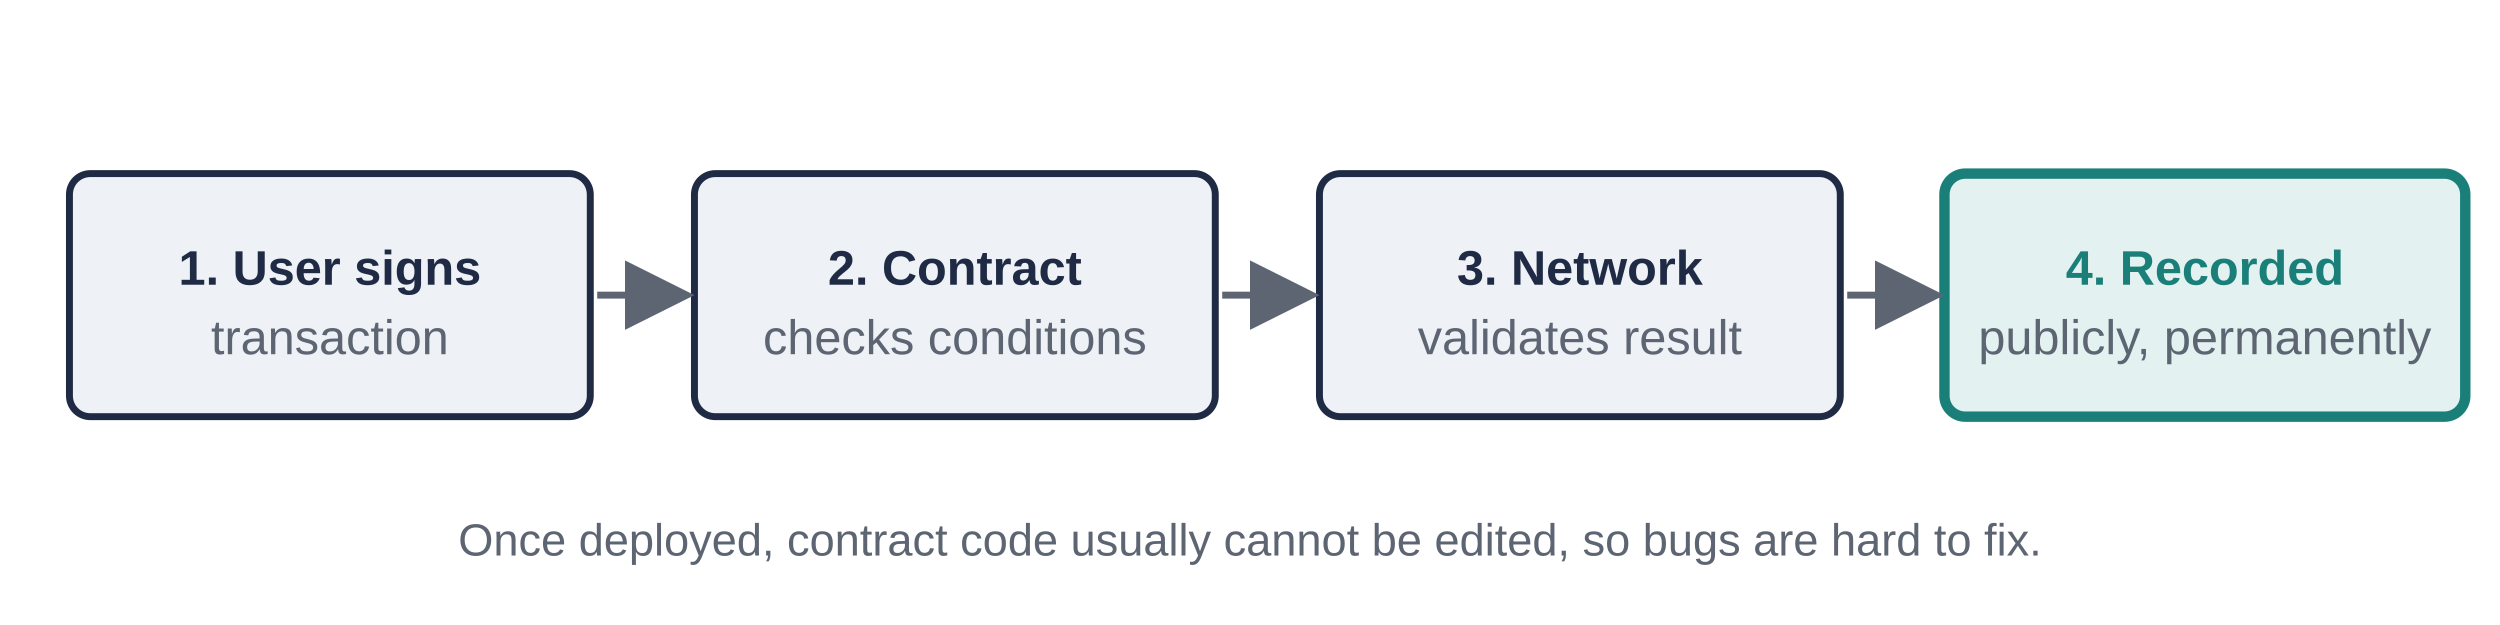
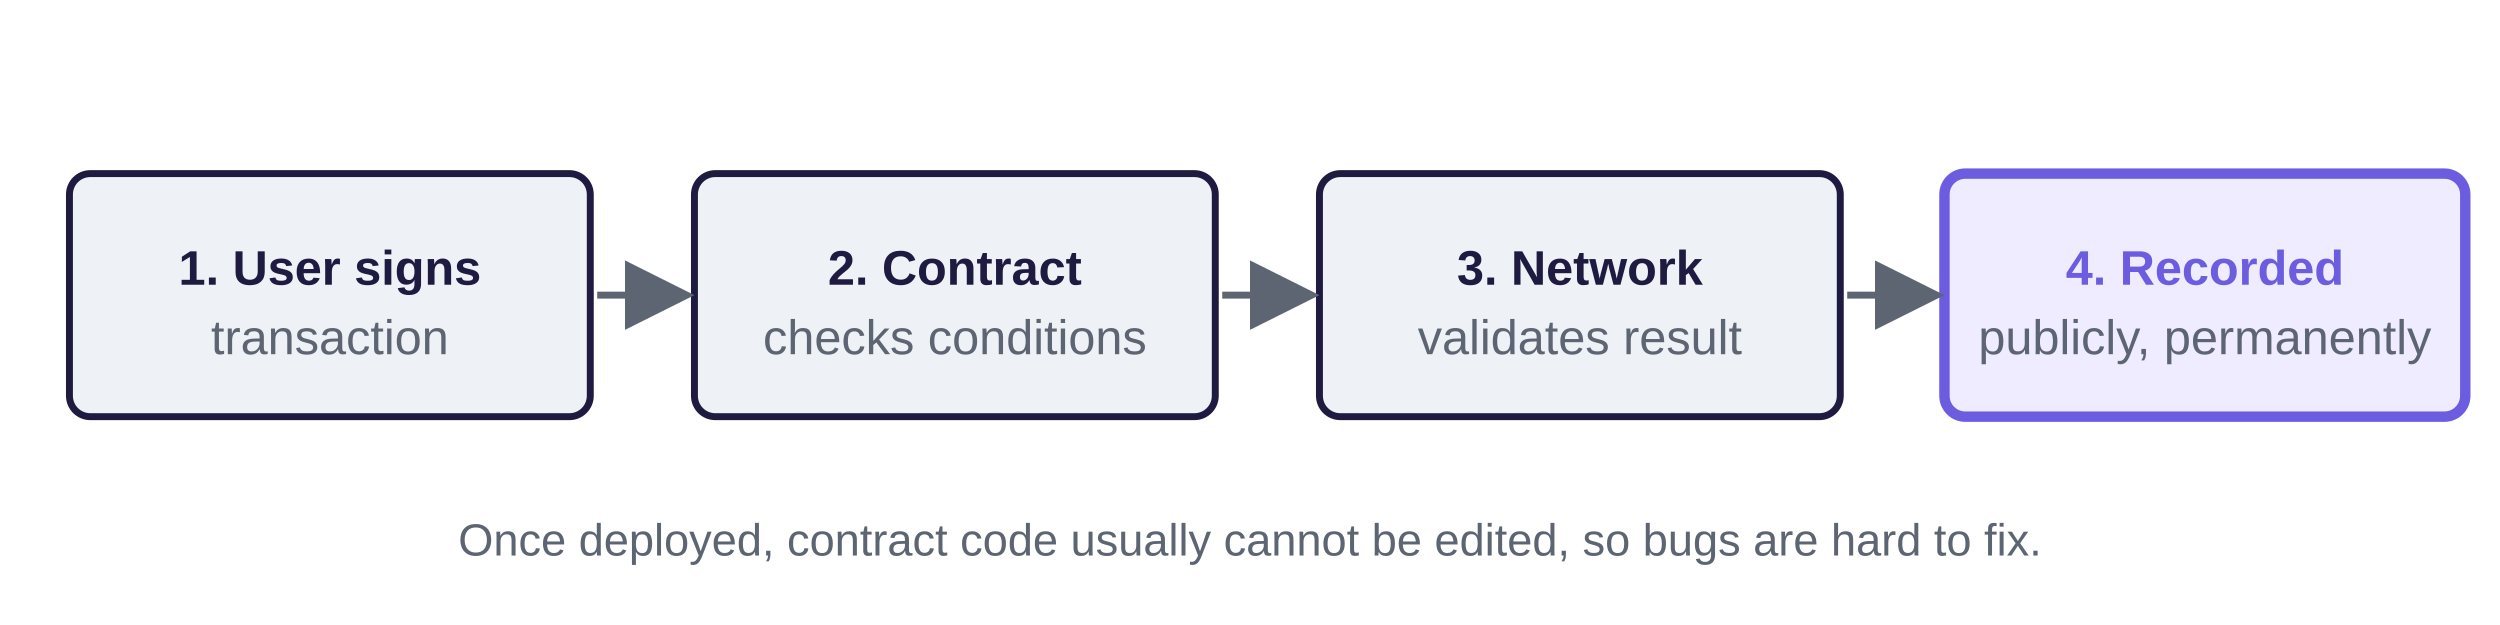
<svg xmlns="http://www.w3.org/2000/svg" viewBox="0 0 720 180" width="720" height="180" font-family="Arial, sans-serif">
  <rect width="720" height="180" fill="#ffffff" />
  <defs>
    <marker id="m" markerWidth="10" markerHeight="10" refX="8" refY="5" orient="auto">
      <path d="M0,0 L10,5 L0,10 z" fill="#5d6573" />
    </marker>
  </defs>
  <g text-anchor="middle" font-size="14">
-     <rect x="20" y="50" width="150" height="70" rx="6" fill="#eef1f6" stroke="#1f2a44" stroke-width="2" />
-     <text x="95" y="82" font-weight="bold" fill="#1f2a44">1. User signs</text>
+     <rect x="20" y="50" width="150" height="70" rx="6" fill="#eef1f6" stroke="#1e1a40" stroke-width="2" />
+     <text x="95" y="82" font-weight="bold" fill="#1e1a40">1. User signs</text>
    <text x="95" y="102" fill="#5d6573">transaction</text>
-     <rect x="200" y="50" width="150" height="70" rx="6" fill="#eef1f6" stroke="#1f2a44" stroke-width="2" />
-     <text x="275" y="82" font-weight="bold" fill="#1f2a44">2. Contract</text>
+     <rect x="200" y="50" width="150" height="70" rx="6" fill="#eef1f6" stroke="#1e1a40" stroke-width="2" />
+     <text x="275" y="82" font-weight="bold" fill="#1e1a40">2. Contract</text>
    <text x="275" y="102" fill="#5d6573">checks conditions</text>
-     <rect x="380" y="50" width="150" height="70" rx="6" fill="#eef1f6" stroke="#1f2a44" stroke-width="2" />
-     <text x="455" y="82" font-weight="bold" fill="#1f2a44">3. Network</text>
+     <rect x="380" y="50" width="150" height="70" rx="6" fill="#eef1f6" stroke="#1e1a40" stroke-width="2" />
+     <text x="455" y="82" font-weight="bold" fill="#1e1a40">3. Network</text>
    <text x="455" y="102" fill="#5d6573">validates result</text>
-     <rect x="560" y="50" width="150" height="70" rx="6" fill="#e3f2f1" stroke="#1b7f79" stroke-width="3" />
-     <text x="635" y="82" font-weight="bold" fill="#1b7f79">4. Recorded</text>
+     <rect x="560" y="50" width="150" height="70" rx="6" fill="#efecff" stroke="#6c5ce0" stroke-width="3" />
+     <text x="635" y="82" font-weight="bold" fill="#6c5ce0">4. Recorded</text>
    <text x="635" y="102" fill="#5d6573">publicly, permanently</text>
  </g>
  <g stroke="#5d6573" stroke-width="2">
    <line x1="172" y1="85" x2="196" y2="85" marker-end="url(#m)" />
    <line x1="352" y1="85" x2="376" y2="85" marker-end="url(#m)" />
    <line x1="532" y1="85" x2="556" y2="85" marker-end="url(#m)" />
  </g>
  <text x="360" y="160" font-size="13" fill="#5d6573" text-anchor="middle">Once deployed, contract code usually cannot be edited, so bugs are hard to fix.</text>
</svg>
